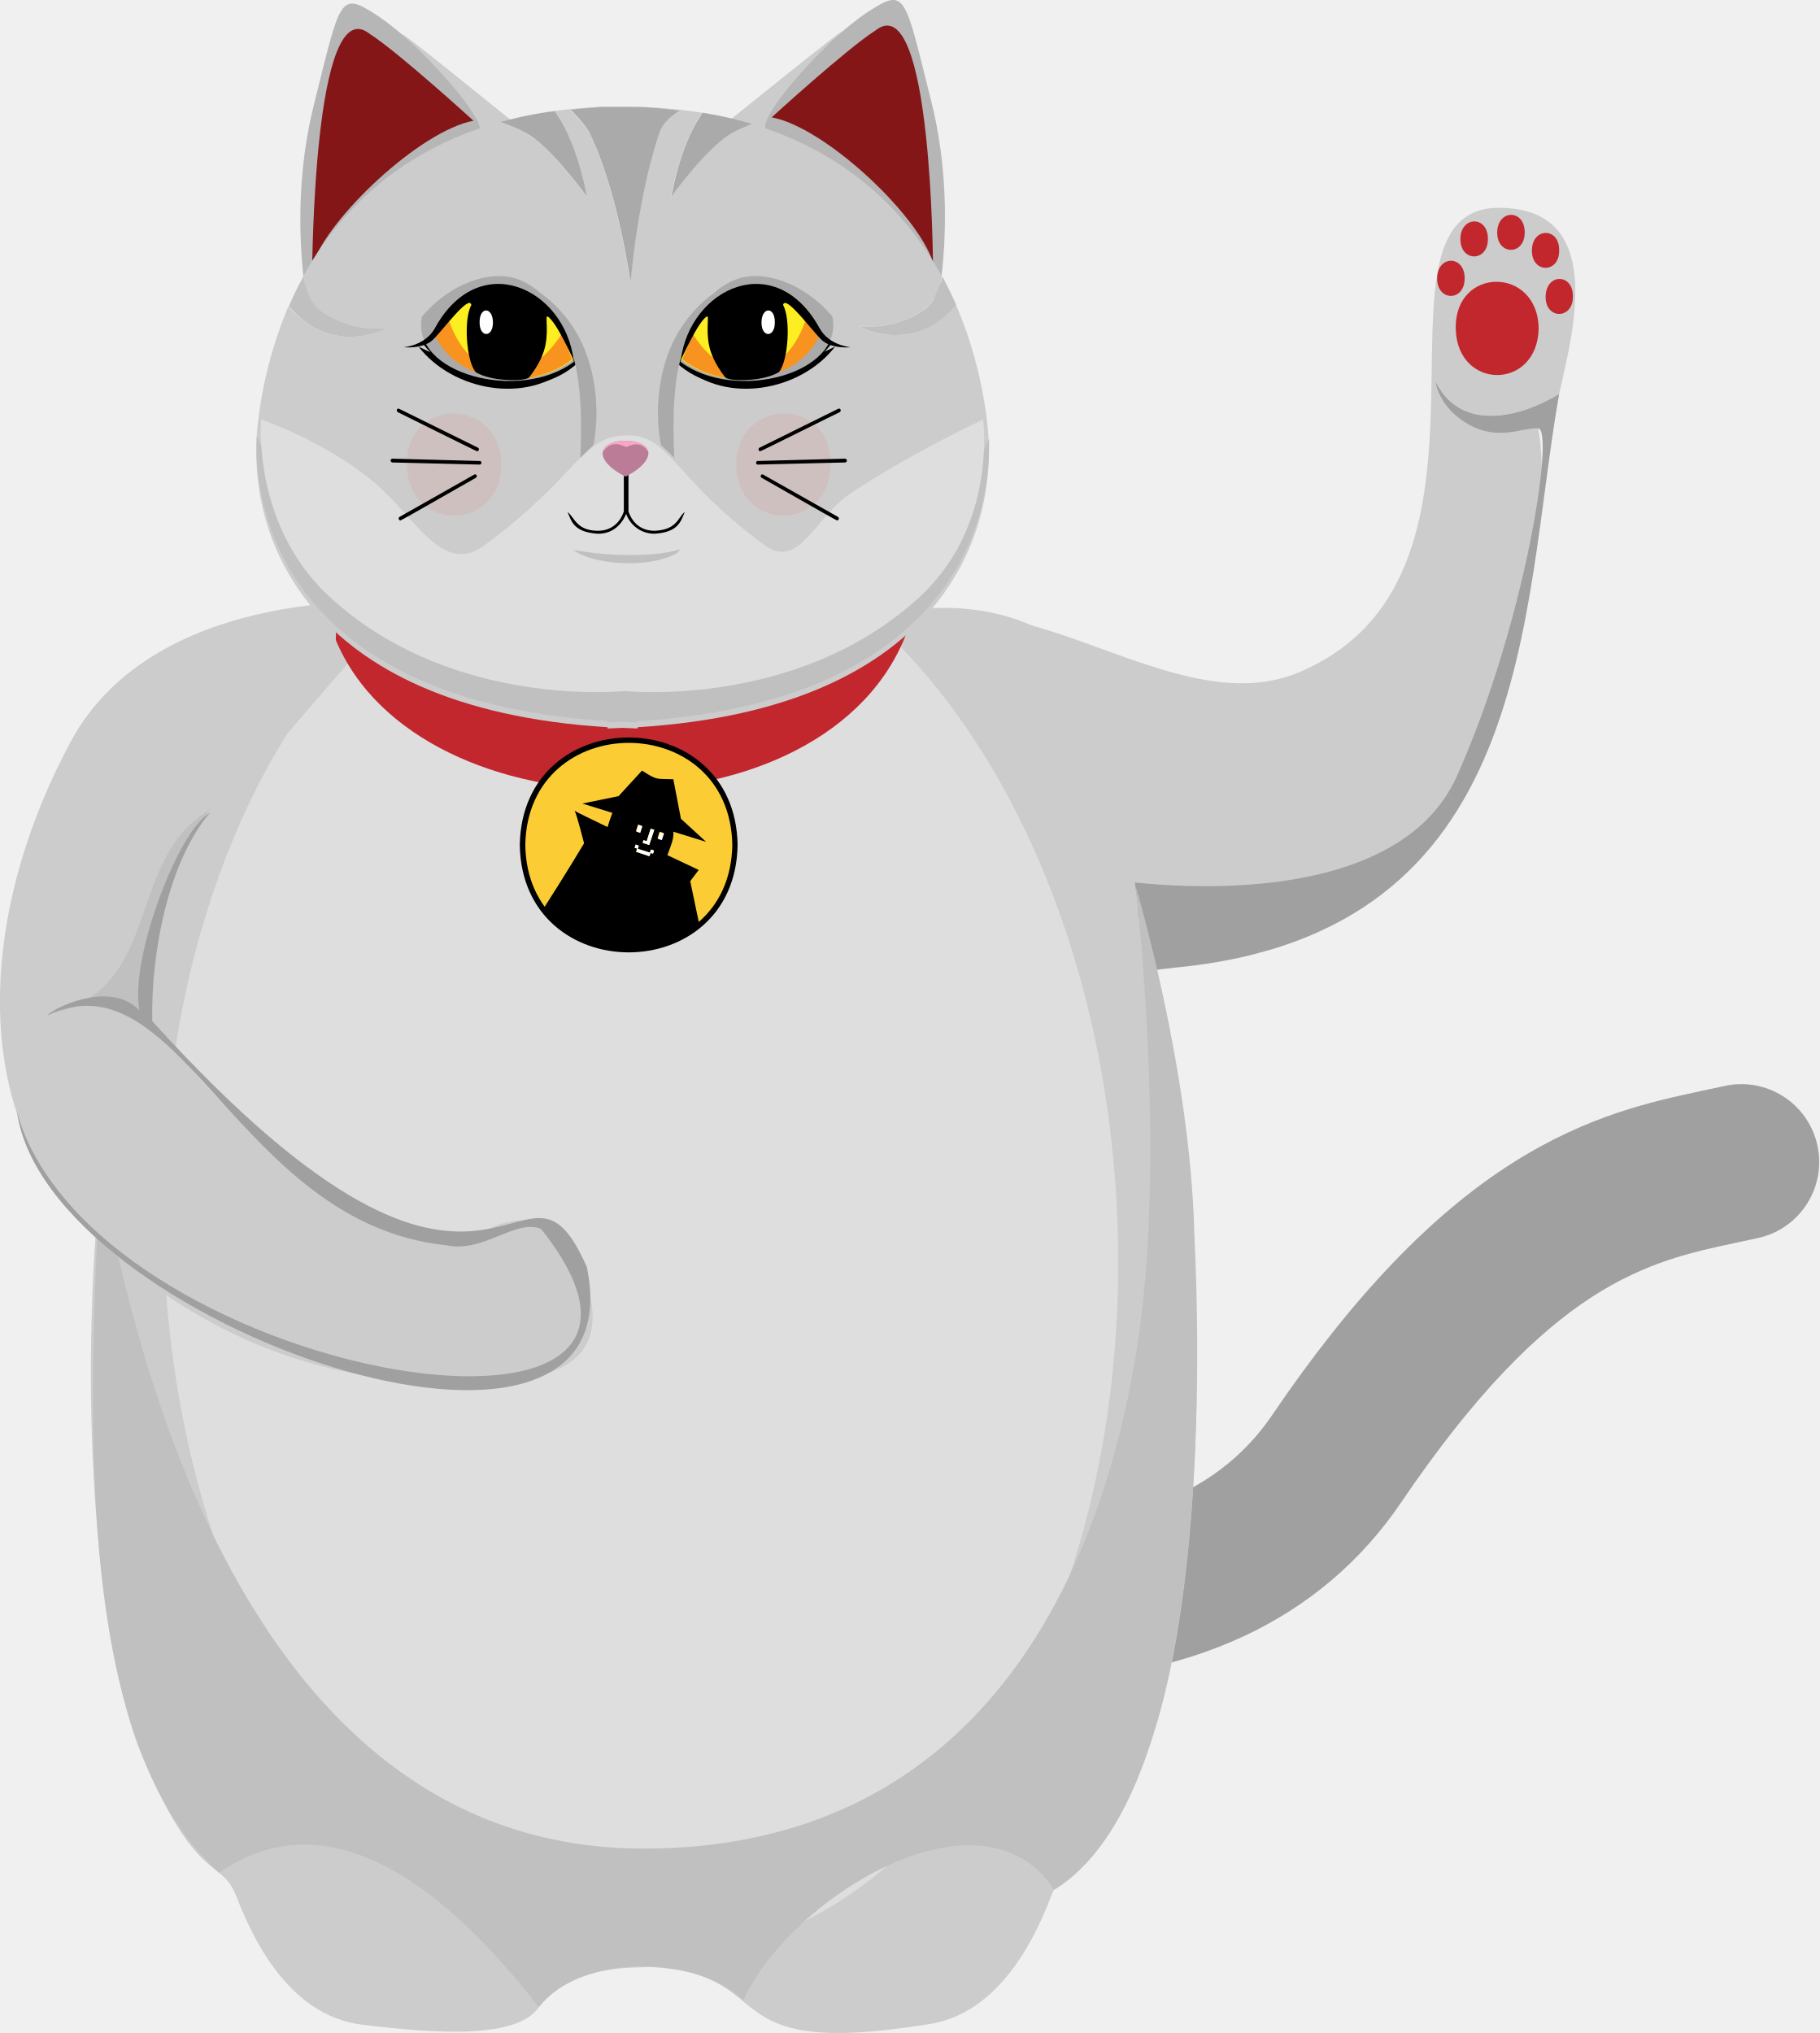
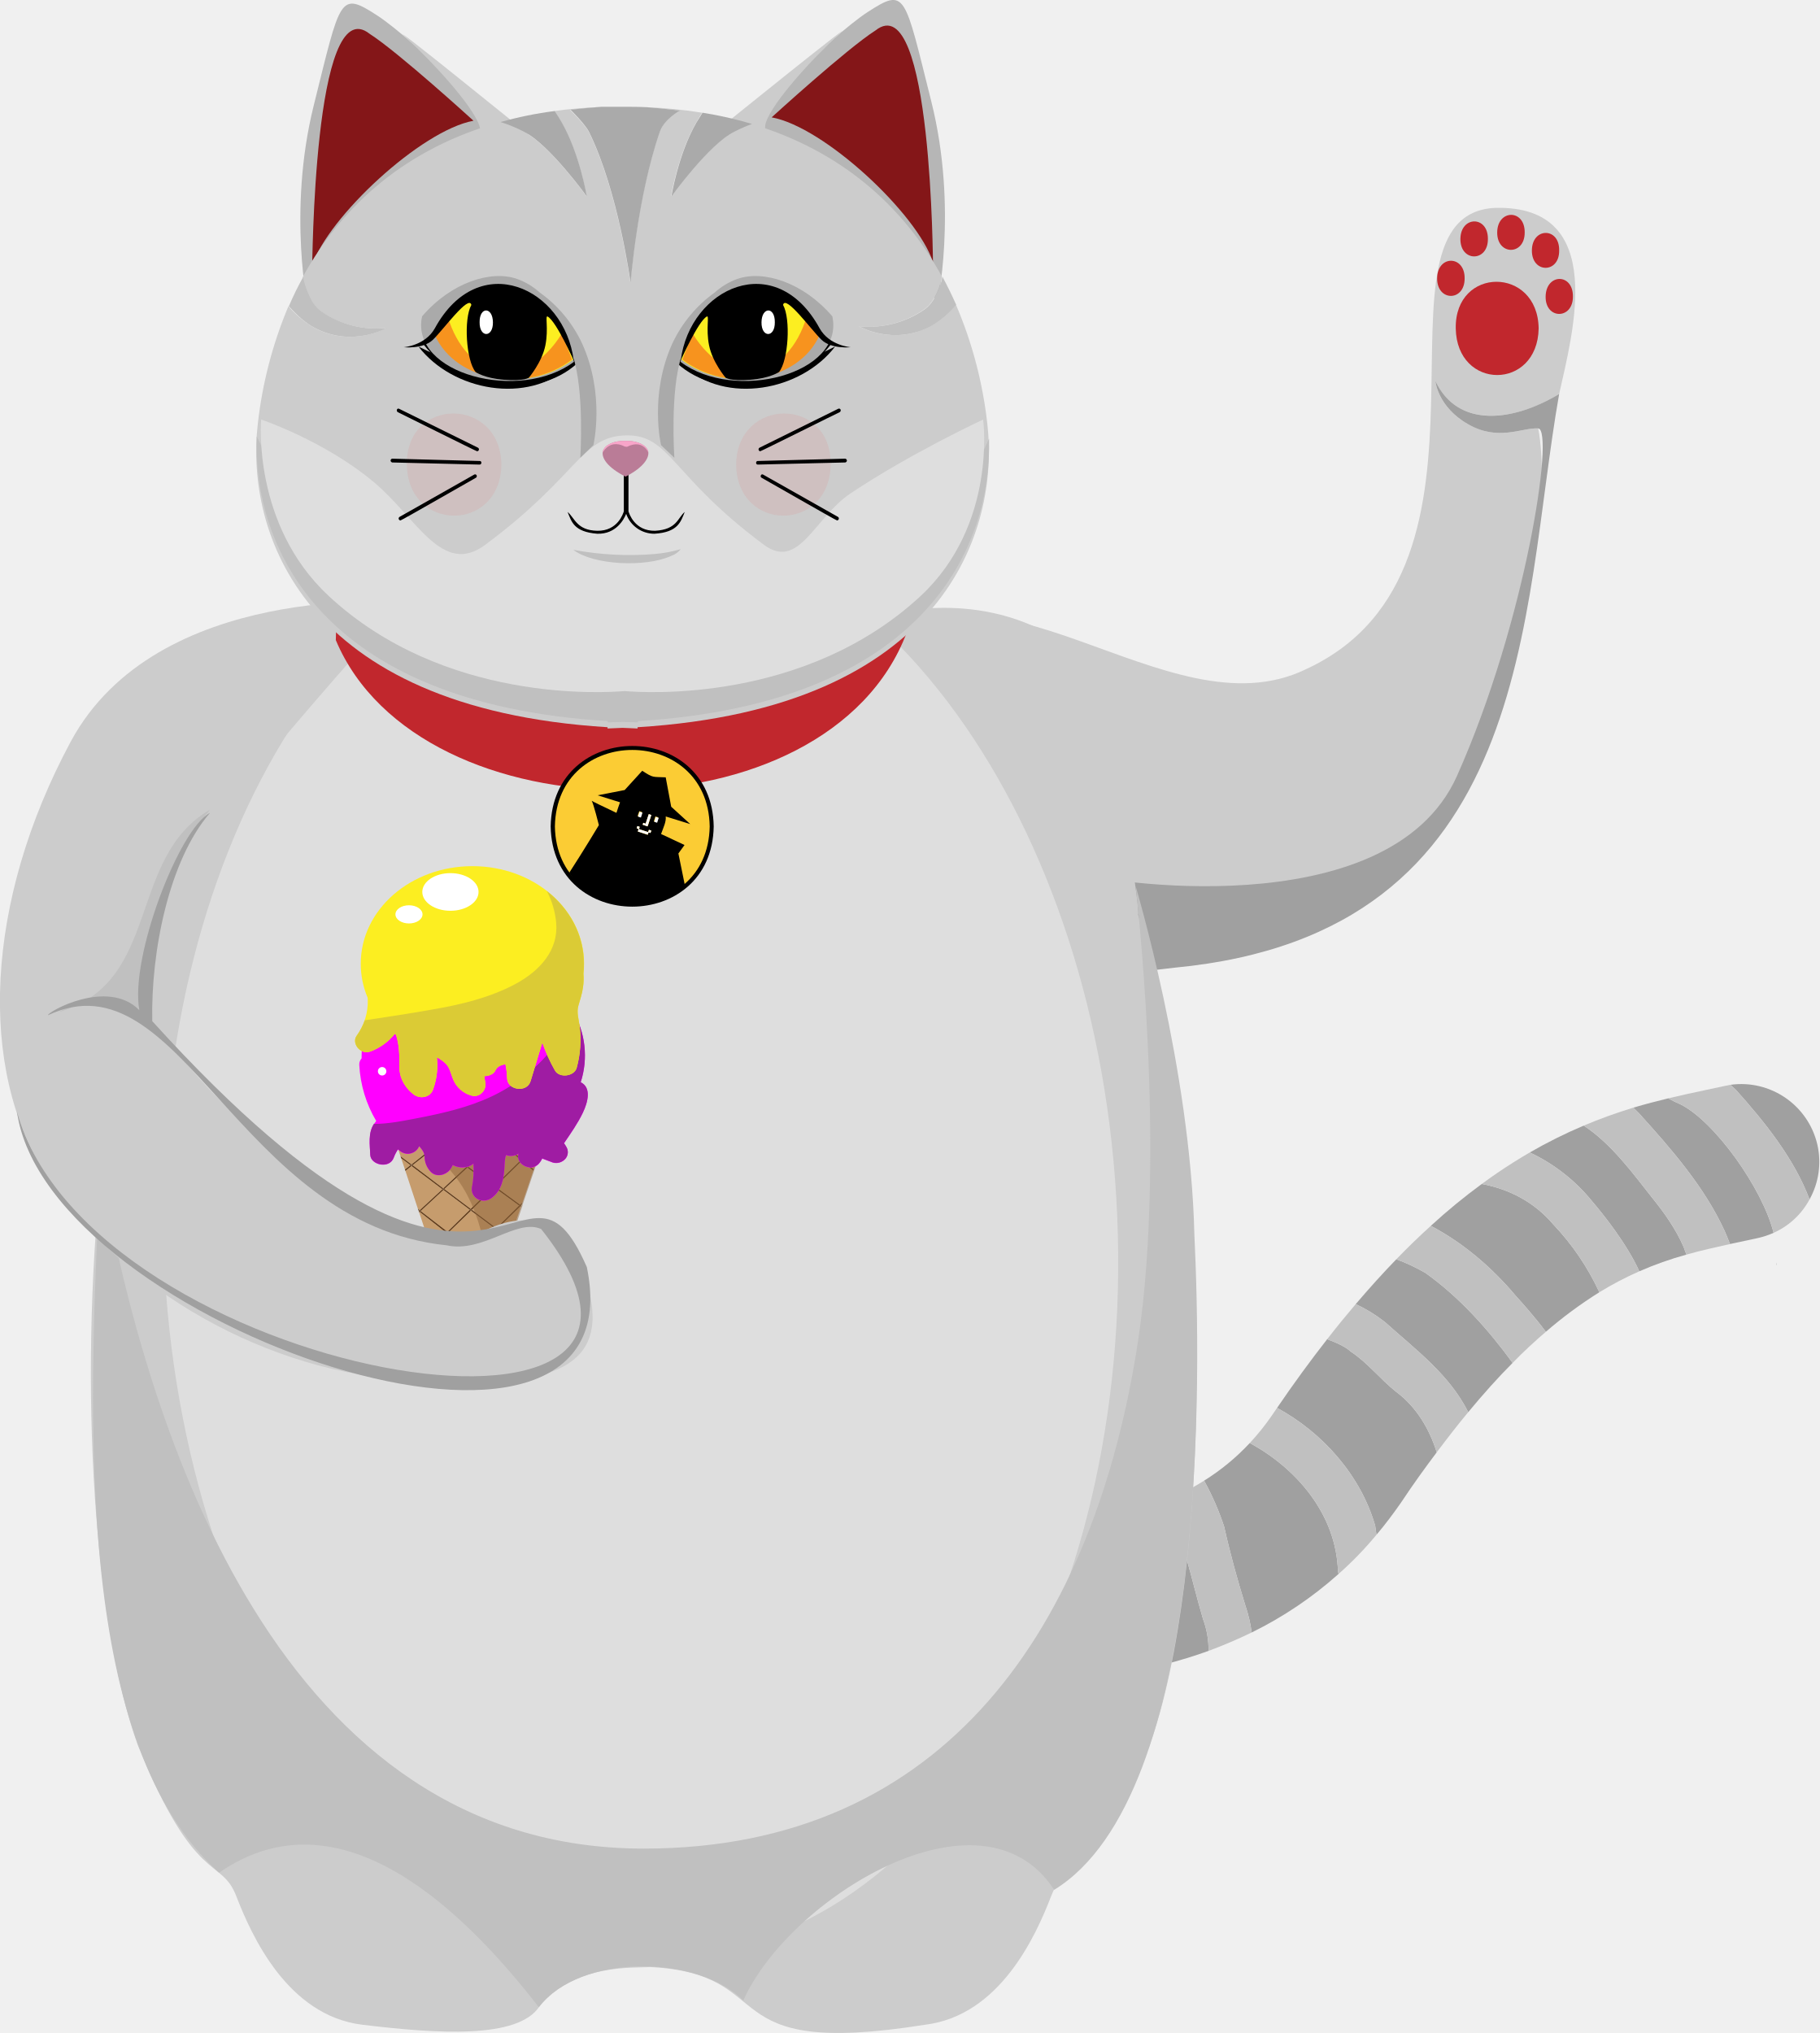
<svg xmlns="http://www.w3.org/2000/svg" viewBox="0 0 860.3 961.4">
-   <g id="tail">
-     <path d="M639.7,822.1c-10.6,0-21.5-.4-32.7-1.4-68.4-6-125.1-28.4-127.5-29.4a36.8,36.8,0,0,1,27.3-68.4c1.3.6,50.7,19.8,108.2,24.6,69.6,5.7,118.6-11.6,145.6-51.4,38-56,75.4-95.2,114.3-119.7,35.4-22.3,65.5-28.7,89.7-33.9l9.8-2.1a36.8,36.8,0,1,1,16.3,71.8L980,614.5c-41.2,8.8-87.8,18.7-158.4,122.9C783.7,793.2,721.3,822.1,639.7,822.1Z" transform="translate(-159.1 -26.8)" style="fill: #a0a0a0" />
-   </g>
-   <g id="wave_arm">
+   <g class="tail">
+     <g>
+       <path d="M944.1,542.8Z" transform="translate(-159.1 -26.8)" style="fill: none" />
+       <path d="M999.3,623.9c-.6,1.6.1,1.6,0,0Z" transform="translate(-159.1 -26.8)" style="fill: none" />
+       <path d="M841.5,726.2c.1.2.1.3,0,0Z" transform="translate(-159.1 -26.8)" style="fill: none" />
+       <path d="M750.1,709.2A106.2,106.2,0,0,1,728.5,727a127.4,127.4,0,0,1,9.5,21.8c2.8,12.6,6.2,24.9,10,37.2a65.9,65.9,0,0,1,3,12.8,181.9,181.9,0,0,0,41.1-27.7l-.3-1.2C791,742.9,772.2,721.2,750.1,709.2Z" transform="translate(-159.1 -26.8)" style="fill: #a0a0a0" />
+       <path d="M819.2,684.9c-7.4-5.9-13.4-13.7-21.3-18.9-2.6-2.4-6.7-4.2-11.2-5.9-7.9,10.1-15.8,20.9-23.7,32.5,21.5,11.6,39.6,32,46.4,55.7l.6,4.3c4.1-4.8,7.9-9.9,11.6-15.2,5.7-8.6,11.4-16.5,16.9-23.8C835,702.4,828.8,692,819.2,684.9Z" transform="translate(-159.1 -26.8)" style="fill: #a0a0a0" />
+       <path d="M709.9,736.5c-25.5,10.4-57.2,14.1-94.9,11-57.5-4.8-106.9-24-108.2-24.6a36.8,36.8,0,0,0-27.3,68.4c2.4,1,59.1,23.4,127.5,29.4,11.2,1,22.1,1.4,32.7,1.4,33.7,0,64.1-4.9,90.9-14.6a41.6,41.6,0,0,0-2.6-15C722.4,773.6,718.9,754.1,709.9,736.5Z" transform="translate(-159.1 -26.8)" style="fill: #a0a0a0" />
+       <path d="M833.2,628.8a86.9,86.9,0,0,0-13.8-6.5c-6.4,6.6-12.8,13.7-19.2,21.2a72,72,0,0,1,13.7,8.4c15.2,13.6,30.6,25,39.5,42.7,7.2-8.7,14.2-16.5,21-23.3C862.8,655.4,849.2,640.2,833.2,628.8Z" transform="translate(-159.1 -26.8)" style="fill: #a0a0a0" />
+       <path d="M1014.8,594a36.5,36.5,0,0,0,3.7-25.9,37,37,0,0,0-41.1-28.3l2.6,2.4C993.6,557.4,1007.5,574.6,1014.8,594Z" transform="translate(-159.1 -26.8)" style="fill: #a0a0a0" />
+       <path d="M859.8,586.7a283.3,283.3,0,0,0-24.1,19.8c15.4,8.1,28.8,19.6,40.1,33,3.4,3.8,9.1,10.1,14.3,17.1a204,204,0,0,1,25.3-18.7,119.1,119.1,0,0,0-21.8-32.1C884.8,595.4,872.9,589.1,859.8,586.7Z" transform="translate(-159.1 -26.8)" style="fill: #a0a0a0" />
+       <path d="M940.6,593.5c-9.6-12.2-19.8-26.1-32.6-34.4a232.1,232.1,0,0,0-25.5,12.7A83.8,83.8,0,0,1,912,594.9c4.9,5.7,16.4,20,22.3,33.1a161.9,161.9,0,0,1,22.3-7.9c-.5-1.2-.9-2.3-1.3-3.5C951.8,608.4,946.2,600.4,940.6,593.5Z" transform="translate(-159.1 -26.8)" style="fill: #a0a0a0" />
+       <path d="M953.7,549a50.5,50.5,0,0,1-5.7-2.8c-5.3,1.3-10.8,2.7-16.5,4.4l2.5,2.5c15.3,16.9,31,34.8,40.6,55.7.9,2.1,1.8,4.2,2.6,6.3l2.8-.6,10.7-2.3a39.5,39.5,0,0,0,7.1-2.4C992.6,588.9,970,557.1,953.7,549Z" transform="translate(-159.1 -26.8)" style="fill: #a0a0a0" />
+       <path d="M763,692.6l-2.4,3.5a111.6,111.6,0,0,1-10.5,13.1c22.1,12,40.9,33.7,41.7,60.7l.3,1.2A164.8,164.8,0,0,0,810,752.6l-.6-4.3C802.6,724.6,784.5,704.2,763,692.6Z" transform="translate(-159.1 -26.8)" style="fill: silver" />
+       <path d="M841.5,726.2c.1.3.1.2,0,0Z" transform="translate(-159.1 -26.8)" style="fill: silver" />
+       <path d="M813.9,651.9a72,72,0,0,0-13.7-8.4c-4.5,5.3-9,10.8-13.5,16.6,4.5,1.7,8.6,3.5,11.2,5.9,7.9,5.2,13.9,13,21.3,18.9,9.6,7.1,15.8,17.5,19.3,28.7,5.1-6.8,10-13.1,14.9-19C844.5,676.9,829.1,665.5,813.9,651.9Z" transform="translate(-159.1 -26.8)" style="fill: silver" />
+       <path d="M835.7,606.5c-5.4,4.9-10.9,10.2-16.3,15.8a86.9,86.9,0,0,1,13.8,6.5c16,11.4,29.6,26.6,41.2,42.5,5.3-5.5,10.6-10.3,15.7-14.7-5.2-7-10.9-13.3-14.3-17.1C864.5,626.1,851.1,614.6,835.7,606.5Z" transform="translate(-159.1 -26.8)" style="fill: silver" />
+       <path d="M882.5,571.8c-2.5,1.4-5,3-7.6,4.6-5.1,3.2-10.1,6.6-15.1,10.3,13.1,2.4,25,8.7,33.8,19.1a119.1,119.1,0,0,1,21.8,32.1,157.1,157.1,0,0,1,18.9-9.9c-5.9-13.1-17.4-27.4-22.3-33.1A83.8,83.8,0,0,0,882.5,571.8Z" transform="translate(-159.1 -26.8)" style="fill: silver" />
+       <path d="M934,553.1l-2.5-2.5a243,243,0,0,0-23.5,8.5c12.8,8.3,23,22.2,32.6,34.4,5.6,6.9,11.2,14.9,14.7,23.1.4,1.2.8,2.3,1.3,3.5,7-2,13.9-3.5,20.6-5-.8-2.1-1.7-4.2-2.6-6.3C965,587.9,949.3,570,934,553.1Z" transform="translate(-159.1 -26.8)" style="fill: silver" />
+       <path d="M944.1,542.8Zm1,.6h0Z" transform="translate(-159.1 -26.8)" style="fill: silver" />
+       <path d="M999.3,623.9c.1,1.6-.6,1.6,0,0Z" transform="translate(-159.1 -26.8)" style="fill: silver" />
+       <path d="M1014.8,594c-7.3-19.4-21.2-36.6-34.8-51.8l-2.6-2.4-3,.6-9.8,2.1c-5.2,1.1-10.8,2.3-16.6,3.7a50.5,50.5,0,0,0,5.7,2.8c16.3,8.1,38.9,39.9,44.1,60.8A35.8,35.8,0,0,0,1014.8,594Z" transform="translate(-159.1 -26.8)" style="fill: silver" />
+       <path d="M738,748.8a127.4,127.4,0,0,0-9.5-21.8,116.1,116.1,0,0,1-18.6,9.5c9,17.6,12.5,37.1,18.1,56a41.6,41.6,0,0,1,2.6,15q10.5-3.9,20.4-8.7a65.9,65.9,0,0,0-3-12.8C744.2,773.7,740.8,761.4,738,748.8Z" transform="translate(-159.1 -26.8)" style="fill: silver" />
+     </g>
+   </g>
+   <g class="wave_arm">
    <g>
      <g>
        <path d="M866.2,125.1c-65.4,3,14.3,170.4-89.6,218.2-66,32-149.4-65.6-208.8-6.2,0,0-14.3-9.1-4.6,41.3s11.4,112.7,11.4,112.7,155.2-12.2,167-14.4l-9.1-24c125.9,32.8,164.7-167.7,154-223.3-7.7-.5-18.6,6.3-33.2-2S837.9,207,837.9,207c10.2,22.3,37.1,19.3,58.5,6.1C902.5,185.3,920,123.8,866.2,125.1Z" transform="translate(-159.1 -26.8)" style="fill: #ccc" />
        <path d="M837.9,207s.9,12.1,15.4,20.4,25.5,1.5,33.2,2-5.7,91-38.4,164.3-174,48.4-173.1,47l-66.4-3.9,3.4,59.4,102.7-11.8c170.8-16.3,163.4-167.9,181.7-271.3C874.6,226.3,848.4,229.4,837.9,207Z" transform="translate(-159.1 -26.8)" style="fill: #a0a0a0" />
      </g>
      <path d="M886.7,182.1c-.5,29.4-38.7,29.4-39.2,0S886.3,152.7,886.7,182.1Z" transform="translate(-159.1 -26.8)" style="fill: #c1272d" />
      <path d="M851.7,158.4c.1,11.1-13.1,11.1-13,0S851.8,147.4,851.7,158.4Z" transform="translate(-159.1 -26.8)" style="fill: #c1272d" />
      <path d="M862.7,139.8c.1,11-13.1,11-13,0S862.8,128.7,862.7,139.8Z" transform="translate(-159.1 -26.8)" style="fill: #c1272d" />
      <path d="M880.1,136.7c.1,11-13.1,11-13,0S880.2,125.6,880.1,136.7Z" transform="translate(-159.1 -26.8)" style="fill: #c1272d" />
      <path d="M896.4,145.2c.2,11-13,11-12.9,0S896.6,134.2,896.4,145.2Z" transform="translate(-159.1 -26.8)" style="fill: #c1272d" />
      <path d="M902.9,167c.1,11-13.1,11-12.9,0S903,155.9,902.9,167Z" transform="translate(-159.1 -26.8)" style="fill: #c1272d" />
    </g>
  </g>
-   <g id="body">
+   <g class="body">
    <path d="M687.8,398.3c-4.2-15.5-6-52.6-22.7-65.2C626.8,304.4,581,317,581,317l7,7.8c-49.4-7.6-124.5,4.3-130,2.4,0,0-124.7-15.6-152.3,9.3C191.6,407.1,184,740.3,224.2,851.9c27.2,67.2,39.4,52.9,46.6,71.5S295,980,330.5,984.3s73.7,6.8,83.7-8.7c16.2-20.5,46.1-18,52.1-18.6,63.2,3.1,27.4,43.7,130.2,27.3,35.5-4.3,52.5-42.2,59.7-60.9s19.4-4.3,46.6-71.5c28-77.7,32.9-263.4-5.5-392.6C698.3,457.9,690.7,409.1,687.8,398.3Z" transform="translate(-159.1 -26.8)" style="fill: #ccc" />
    <ellipse cx="461.6" cy="611.9" rx="225.6" ry="340.6" transform="translate(-183.9 -7.3) rotate(-2.4)" style="fill: #dedede" />
    <path d="M723.9,610.7c-1.8-78.3-27.8-164.9-27.8-164.9s14.8,124.7,1.2,214.9C676.9,795.1,606.7,901,463.5,901c-171.4,0-234.1-193.9-256.9-321.5-6.6,126.9-10.9,272.7,56.1,332.9,57.6-39.9,116.2,18.5,151.2,63.6,19.7-25.5,74.7-24.9,96.7-3.2,21.6-48.3,112.8-104.9,147-52.3C730.6,875.7,727.1,676.9,723.9,610.7Z" transform="translate(-159.1 -26.8)" style="fill: silver" />
+   </g>
+   <g class="cone">
+     <g>
+       <g>
+         <g>
+           <polygon points="259 536.1 258.3 535.6 257.7 537.4 259 536.1" style="fill: none" />
+           <polygon points="235.3 602.9 235.9 602.4 235.6 602.2 235.3 602.9" style="fill: none" />
+           <polygon points="223.5 592.6 214.5 601.5 227 611.6 235.3 602.9 235.6 602.2 223.5 592.6" style="fill: #c69c6d" />
+           <polygon points="221.5 643.6 223.7 637 218.2 633.9 221.5 643.6" style="fill: #c69c6d" />
+           <polygon points="235.2 581.1 241.2 585.7 246.3 570.7 246 570.5 235.2 581.1" style="fill: #c69c6d" />
+           <polygon points="252.4 553 257.3 538.6 247.1 548.5 252.4 553" style="fill: #c69c6d" />
+           <polygon points="223.9 592.2 235.8 601.6 241 586.3 234.7 581.5 223.9 592.2" style="fill: #c69c6d" />
+           <polygon points="223 529 207.3 541.4 221 551.4 234.7 538.8 223 529" style="fill: #c69c6d" />
+           <polygon points="211.6 583.3 204 590.8 204.9 593.8 214 601.1 223 592.3 211.6 583.3" style="fill: #c69c6d" />
+           <polygon points="188.2 528.2 183.2 528.2 186.3 537.5 193.3 532 188.2 528.2" style="fill: #c69c6d" />
+           <polygon points="198.1 528.2 189.2 528.2 193.8 531.6 198.1 528.2" style="fill: #c69c6d" />
+           <polygon points="206.8 541.8 195.1 551 209.6 562 220.5 551.8 206.8 541.8" style="fill: #c69c6d" />
+           <polygon points="209.7 562.7 198.9 572.7 211.6 582.5 222.2 572.1 209.7 562.7" style="fill: #c69c6d" />
+           <polygon points="260.8 528.2 249.8 528.2 258.5 535 260.8 528.2" style="fill: #c69c6d" />
+           <polygon points="214.1 601.9 209.2 606.7 212.1 615.4 218.8 620.3 226.6 612.1 214.1 601.9" style="fill: #c69c6d" />
+           <polygon points="222.7 572.5 212 582.9 223.4 591.9 234.3 581.2 222.7 572.5" style="fill: #c69c6d" />
+           <polygon points="246.7 549 234.3 561.2 245.9 569.7 247.1 568.6 252.2 553.6 246.7 549" style="fill: #c69c6d" />
+           <polygon points="221 552.2 210.1 562.3 222.6 571.7 233.3 561.2 221 552.2" style="fill: #c69c6d" />
+           <polygon points="233.8 560.8 246.3 548.6 235.1 539.2 221.5 551.8 233.8 560.8" style="fill: #c69c6d" />
+           <polygon points="235.5 538.8 246.7 548.2 257.7 537.4 258.3 535.6 248.8 528.2 246.9 528.2 235.5 538.8" style="fill: #c69c6d" />
+           <polygon points="189.7 547.7 191.5 553.1 194.1 551 189.7 547.7" style="fill: #c69c6d" />
+           <polygon points="235.1 538.4 246.1 528.2 224 528.2 223.5 528.6 235.1 538.4" style="fill: #c69c6d" />
+           <polygon points="234.7 580.8 245.5 570.1 233.8 561.6 223.1 572.1 234.7 580.8" style="fill: #c69c6d" />
+           <polygon points="211.1 583 198.5 573.1 198.2 573.3 203.8 590.2 211.1 583" style="fill: #c69c6d" />
+           <polygon points="193.8 532.3 186.5 538 189.4 546.8 194.6 550.7 206.3 541.4 193.8 532.3" style="fill: #c69c6d" />
+           <polygon points="222.6 528.6 222.1 528.2 199 528.2 194.3 531.9 206.8 541.1 222.6 528.6" style="fill: #c69c6d" />
+           <polygon points="194.6 551.4 191.7 553.7 197.6 571.6 198.5 572.3 209.2 562.4 194.6 551.4" style="fill: #c69c6d" />
+           <polygon points="246.5 570.1 246.6 569.8 246.4 570 246.5 570.1" style="fill: #c69c6d" />
+           <polygon points="231.2 615 234.9 604.3 227.5 612 231.2 615" style="fill: #c69c6d" />
+           <polygon points="198 572.6 198 572.7 198 572.7 198 572.6" style="fill: #c69c6d" />
+           <polygon points="205.3 594.8 209 606 213.6 601.5 205.3 594.8" style="fill: #c69c6d" />
+           <polygon points="215.3 624.9 218 633.1 223.9 636.4 227.1 627.1 218.9 621.1 215.3 624.9" style="fill: #c69c6d" />
+           <polygon points="219.3 620.6 227.3 626.5 231 615.6 227.1 612.4 219.3 620.6" style="fill: #c69c6d" />
+           <polygon points="212.4 616.3 215 624.2 218.4 620.7 212.4 616.3" style="fill: #c69c6d" />
+           <polygon points="218.2 633.9 223.7 637 223.9 636.4 218 633.1 218.2 633.9" style="fill: #603813" />
+           <polygon points="218.9 621.1 227.1 627.1 227.3 626.5 219.3 620.6 218.9 621.1" style="fill: #603813" />
+           <polygon points="218.8 620.3 212.1 615.4 212.4 616.3 218.4 620.7 218.8 620.3" style="fill: #603813" />
+           <polygon points="214 601.1 204.9 593.8 205.3 594.8 213.6 601.5 214 601.1" style="fill: #603813" />
+           <polygon points="227.1 612.4 231 615.6 231.2 615 227.5 612 227.1 612.4" style="fill: #603813" />
+           <polygon points="214.1 601.9 226.6 612.1 227 611.6 214.5 601.5 214.1 601.9" style="fill: #603813" />
+           <polygon points="212 582.9 211.6 583.3 223 592.3 223.4 591.9 212 582.9" style="fill: #603813" />
+           <polygon points="223.5 592.6 235.6 602.2 235.8 601.6 223.9 592.2 223.5 592.6" style="fill: #603813" />
+           <polygon points="198.5 572.3 197.6 571.6 198 572.6 198 572.7 198.5 572.3" style="fill: #603813" />
+           <polygon points="211.6 582.5 198.9 572.7 198.5 573.1 211.1 583 211.6 582.5" style="fill: #603813" />
+           <polygon points="209.6 562 195.1 551 194.6 551.4 209.2 562.4 209.6 562" style="fill: #603813" />
+           <polygon points="194.6 550.7 189.4 546.8 189.7 547.7 194.1 551 194.6 550.7" style="fill: #603813" />
+           <polygon points="234.7 581.5 241 586.3 241.2 585.7 235.2 581.1 234.7 581.5" style="fill: #603813" />
+           <polygon points="234.7 580.8 223.1 572.1 222.7 572.5 234.3 581.2 234.7 580.8" style="fill: #603813" />
+           <polygon points="222.6 571.7 210.1 562.3 209.7 562.7 222.2 572.1 222.6 571.7" style="fill: #603813" />
+           <polygon points="233.8 560.8 221.5 551.8 221 552.2 233.3 561.2 233.8 560.8" style="fill: #603813" />
+           <polygon points="206.8 541.1 194.3 531.9 193.8 532.3 206.3 541.4 206.8 541.1" style="fill: #603813" />
+           <polygon points="193.8 531.6 189.2 528.2 188.2 528.2 193.3 532 193.8 531.6" style="fill: #603813" />
+           <polygon points="233.8 561.6 245.5 570.1 245.9 569.7 234.3 561.2 233.8 561.6" style="fill: #603813" />
+           <polygon points="246 570.5 246.3 570.7 246.5 570.1 246.4 570 246 570.5" style="fill: #603813" />
+           <polygon points="221 551.4 207.3 541.4 206.8 541.8 220.5 551.8 221 551.4" style="fill: #603813" />
+           <polygon points="246.3 548.6 246.7 548.2 235.5 538.8 235.1 539.2 246.3 548.6" style="fill: #603813" />
+           <polygon points="246.7 549 252.2 553.6 252.4 553 247.1 548.5 246.7 549" style="fill: #603813" />
+           <polygon points="235.1 538.4 223.5 528.6 223 529 234.7 538.8 235.1 538.4" style="fill: #603813" />
+           <polygon points="222.1 528.2 222.6 528.6 223 528.2 222.1 528.2" style="fill: #603813" />
+           <polygon points="258.3 535.6 258.5 535 249.8 528.2 248.8 528.2 258.3 535.6" style="fill: #603813" />
+           <polygon points="194.3 531.9 199 528.2 198.1 528.2 193.8 531.6 194.3 531.9" style="fill: #603813" />
+           <polygon points="193.8 532.3 193.3 532 186.3 537.5 186.5 538 193.8 532.3" style="fill: #603813" />
+           <polygon points="193.8 531.6 193.3 532 193.8 532.3 194.3 531.9 193.8 531.6" style="fill: #603813" />
+           <polygon points="224 528.2 223.1 528.2 223.5 528.6 224 528.2" style="fill: #603813" />
+           <polygon points="223 529 222.6 528.6 206.8 541.1 207.3 541.4 223 529" style="fill: #603813" />
+           <polygon points="194.6 551.4 194.1 551 191.5 553.1 191.7 553.7 194.6 551.4" style="fill: #603813" />
+           <polygon points="206.8 541.8 206.3 541.4 194.6 550.7 195.1 551 206.8 541.8" style="fill: #603813" />
+           <polygon points="194.6 550.7 194.1 551 194.6 551.4 195.1 551 194.6 550.7" style="fill: #603813" />
+           <polygon points="206.8 541.1 206.3 541.4 206.8 541.8 207.3 541.4 206.8 541.1" style="fill: #603813" />
+           <polygon points="223 528.2 223 528.2 223.1 528.2 223 528.2" style="fill: #603813" />
+           <polygon points="223.5 528.6 223.1 528.2 223 528.2 222.6 528.6 223 529 223.5 528.6" style="fill: #603813" />
+           <polygon points="198.5 573.1 198 572.7 198 572.7 198.2 573.3 198.5 573.1" style="fill: #603813" />
+           <polygon points="235.1 539.2 234.7 538.8 221 551.4 221.5 551.8 235.1 539.2" style="fill: #603813" />
+           <polygon points="221 552.2 220.5 551.8 209.6 562 210.1 562.3 221 552.2" style="fill: #603813" />
+           <polygon points="209.7 562.7 209.2 562.4 198.5 572.3 198.9 572.7 209.7 562.7" style="fill: #603813" />
+           <polygon points="235.5 538.8 246.9 528.2 246.1 528.2 235.1 538.4 235.5 538.8" style="fill: #603813" />
+           <polygon points="198.5 572.3 198 572.7 198.5 573.1 198.9 572.7 198.5 572.3" style="fill: #603813" />
+           <polygon points="209.6 562 209.2 562.4 209.7 562.7 210.1 562.3 209.6 562" style="fill: #603813" />
+           <polygon points="221 551.4 220.5 551.8 221 552.2 221.5 551.8 221 551.4" style="fill: #603813" />
+           <polygon points="234.7 538.8 235.1 539.2 235.5 538.8 235.1 538.4 234.7 538.8" style="fill: #603813" />
+           <polygon points="203.8 590.2 204 590.8 211.6 583.3 211.1 583 203.8 590.2" style="fill: #603813" />
+           <polygon points="234.3 561.2 246.7 549 246.3 548.6 233.8 560.8 234.3 561.2" style="fill: #603813" />
+           <polygon points="233.8 561.6 233.3 561.2 222.6 571.7 223.1 572.1 233.8 561.6" style="fill: #603813" />
+           <polygon points="257.3 538.6 257.7 537.4 246.7 548.2 247.1 548.5 257.3 538.6" style="fill: #603813" />
+           <polygon points="222.7 572.5 222.2 572.1 211.6 582.5 212 582.9 222.7 572.5" style="fill: #603813" />
+           <polygon points="211.6 582.5 211.1 583 211.6 583.3 212 582.9 211.6 582.5" style="fill: #603813" />
+           <polygon points="222.6 571.7 222.2 572.1 222.7 572.5 223.1 572.1 222.6 571.7" style="fill: #603813" />
+           <polygon points="233.3 561.2 233.8 561.6 234.3 561.2 233.8 560.8 233.3 561.2" style="fill: #603813" />
+           <polygon points="246.7 549 247.1 548.5 246.7 548.2 246.3 548.6 246.7 549" style="fill: #603813" />
+           <polygon points="245.9 569.7 246.4 570 246.6 569.8 247.1 568.6 245.9 569.7" style="fill: #603813" />
+           <polygon points="214.1 601.9 213.6 601.5 209 606 209.2 606.7 214.1 601.9" style="fill: #603813" />
+           <polygon points="223.4 591.9 223.9 592.2 234.7 581.5 234.3 581.2 223.4 591.9" style="fill: #603813" />
+           <polygon points="223.5 592.6 223 592.3 214 601.1 214.5 601.5 223.5 592.6" style="fill: #603813" />
+           <polygon points="234.7 580.8 235.2 581.1 246 570.5 245.5 570.1 234.7 580.8" style="fill: #603813" />
+           <polygon points="214 601.1 213.6 601.5 214.1 601.9 214.5 601.5 214 601.1" style="fill: #603813" />
+           <polygon points="223.4 591.9 223 592.3 223.5 592.6 223.9 592.2 223.4 591.9" style="fill: #603813" />
+           <polygon points="234.3 581.2 234.7 581.5 235.2 581.1 234.7 580.8 234.3 581.2" style="fill: #603813" />
+           <polygon points="246 570.5 246.4 570 245.9 569.7 245.5 570.1 246 570.5" style="fill: #603813" />
+           <polygon points="218.8 620.3 219.3 620.6 227.1 612.4 226.6 612.1 218.8 620.3" style="fill: #603813" />
+           <polygon points="227 611.6 227.5 612 234.9 604.3 235.3 602.9 227 611.6" style="fill: #603813" />
+           <polygon points="218.9 621.1 218.4 620.7 215 624.2 215.3 624.9 218.9 621.1" style="fill: #603813" />
+           <polygon points="218.4 620.7 218.9 621.1 219.3 620.6 218.8 620.3 218.4 620.7" style="fill: #603813" />
+           <polygon points="227.1 612.4 227.5 612 227 611.6 226.6 612.1 227.1 612.4" style="fill: #603813" />
+         </g>
+         <g style="opacity: 0.48">
+           <path d="M418.1,561.8l2.3-6.8H342.9l3,9.1a97.2,97.2,0,0,1,12.8,5.6c22.5,12.4,29,37.6,31.6,59.6.4,3.8.7,7.7.9,11.6l3.3-9.8.5-1.4.5-.5-.3-.2.2-.6,5.3-15.3.2-.6,5.1-15,.2-.6v-.3l.4-1.2,5.1-15,.2-.6,4.9-14.3.4-1.3,1.3-1.2-.7-.6Z" transform="translate(-159.1 -26.8)" style="fill: #8c6239" />
+         </g>
+       </g>
+       <g>
+         <path d="M433.7,538.6a41.2,41.2,0,0,0,2-12.7c0-25.5-23.6-46.1-52.8-46.1s-52.8,20.6-52.8,46.1v1.4a4.2,4.2,0,0,0-1.1,3.2,57.7,57.7,0,0,0,8,26.4l-1.1,1.5c-2.8,4.3-1.9,9.8-1.7,14.6s9.1,6.8,11.1,1.3a17.9,17.9,0,0,1,2-3.9l.8.6a5.8,5.8,0,0,0,9.2-2.1c.1.1.3.2.4.4s2.1,2.2,2.2,4.3a10.3,10.3,0,0,0,3,7.5c2.6,2.6,6.9,1.5,8.9-1a10.9,10.9,0,0,0,1.4-2.3,9.6,9.6,0,0,0,7.8.5,5.6,5.6,0,0,0,2-1.2,42.2,42.2,0,0,1-.7,11.2c-.9,4.9,5,8.4,9.5,4.9s5.4-8.6,5.8-13.5c.1-1.3,0-4.5.8-6.6a6.8,6.8,0,0,0,5.9-.7c-1.6,5.3,6.7,9.3,10.2,4a9.5,9.5,0,0,0,1-1.7l5,1.9a5.8,5.8,0,0,0,6-1.8,4.8,4.8,0,0,0,.4-5.6,16.3,16.3,0,0,0-1.1-1.7c3.2-4.7,6.5-9.4,8.9-14.4S438.9,541.1,433.7,538.6Z" transform="translate(-159.1 -26.8)" style="fill: #f0f" />
+         <path d="M433.7,538.6a41.3,41.3,0,0,0-3.8-33.8c-5.2,17.1-21,32.3-38.1,40.4-11.4,5.4-23.9,8.2-36.5,10.6-6.3,1.2-12.9,2.5-19.4,2.5h0c-2.8,4.3-1.9,9.8-1.7,14.6s9.1,6.8,11.1,1.3a17.9,17.9,0,0,1,2-3.9l.8.6a5.8,5.8,0,0,0,9.2-2.1c.1.1.3.2.4.4s2.1,2.2,2.2,4.3a10.3,10.3,0,0,0,3,7.5c2.6,2.6,6.9,1.5,8.9-1a10.9,10.9,0,0,0,1.4-2.3,9.6,9.6,0,0,0,7.8.5,5.6,5.6,0,0,0,2-1.2,42.2,42.2,0,0,1-.7,11.2c-.9,4.9,5,8.4,9.5,4.9s5.4-8.6,5.8-13.5c.1-1.3,0-4.5.8-6.6a6.8,6.8,0,0,0,5.9-.7c-1.6,5.3,6.7,9.3,10.2,4a9.5,9.5,0,0,0,1-1.7l5,1.9a5.8,5.8,0,0,0,6-1.8,4.8,4.8,0,0,0,.4-5.6,16.3,16.3,0,0,0-1.1-1.7c3.2-4.7,6.5-9.4,8.9-14.4S438.9,541.1,433.7,538.6Z" transform="translate(-159.1 -26.8)" style="fill: #9f1ca3" />
+       </g>
+       <g>
+         <path d="M435.3,482.5c0-25.5-23.6-46.1-52.8-46.1s-52.8,20.6-52.8,46.1a40.8,40.8,0,0,0,3.2,16,2.8,2.8,0,0,1,.1.9,27.5,27.5,0,0,1-5.3,17.3c-2.4,3.4,1.7,9,6.4,7.4a26.8,26.8,0,0,0,11.7-8.4l.6.5a36.2,36.2,0,0,1,1.5,9.3c.1,3.4-.3,6.9.7,10.3a17.5,17.5,0,0,0,5.9,8.4c3.2,2.6,8.1,1.6,9.4-2.2a33.5,33.5,0,0,0,1.9-14c0-.4-.1-.8-.1-1.2a17.8,17.8,0,0,1,4.4,3.2c1.8,2,2.3,4.9,3.3,7.3a13.2,13.2,0,0,0,8.3,7.5c4.3,1.5,7.7-2.8,6.9-6.2a29.3,29.3,0,0,1-.5-2.9c1.9,0,4.3-.8,5.1-2.4s1.8-2.5,3.9-3l1-.3a38.3,38.3,0,0,1,.8,6.8c.2,5.6,9.4,6.9,11.1,1.3l5.5-18.1v-.3a78.8,78.8,0,0,0,6,13.3c2.1,3.8,9.2,2.8,10.3-1.2a50.5,50.5,0,0,0,1.4-19.7c-.4-3.2-1.5-6.5-.6-9.7s1.8-5.7,2.2-8.8a27.4,27.4,0,0,0,.2-6.4A37,37,0,0,0,435.3,482.5Z" transform="translate(-159.1 -26.8)" style="fill: #fcee21" />
+         <path d="M402.7,492.2c-12,6.4-25.7,9.7-39.2,12-10.6,1.9-21.3,3.5-31.9,5.1a31,31,0,0,1-3.9,7.4c-2.4,3.4,1.7,9,6.4,7.4a26.8,26.8,0,0,0,11.7-8.4l.6.5a36.2,36.2,0,0,1,1.5,9.3c.1,3.4-.3,6.9.7,10.3a17.5,17.5,0,0,0,5.9,8.4c3.2,2.6,8.1,1.6,9.4-2.2a33.5,33.5,0,0,0,1.9-14c0-.4-.1-.8-.1-1.2a17.8,17.8,0,0,1,4.4,3.2c1.8,2,2.3,4.9,3.3,7.3a13.2,13.2,0,0,0,8.3,7.5c4.3,1.5,7.7-2.8,6.9-6.2a29.3,29.3,0,0,1-.5-2.9c1.9,0,4.3-.8,5.1-2.4s1.8-2.5,3.9-3l1-.3a38.3,38.3,0,0,1,.8,6.8c.2,5.6,9.4,6.9,11.1,1.3l5.5-18.1v-.3a78.8,78.8,0,0,0,6,13.3c2.1,3.8,9.2,2.8,10.3-1.2a50.5,50.5,0,0,0,1.4-19.7c-.4-3.2-1.5-6.5-.6-9.7s1.8-5.7,2.2-8.8a27.4,27.4,0,0,0,.2-6.4,37,37,0,0,0,.2-4.7c0-13.6-6.7-25.9-17.5-34.3a40,40,0,0,1,4.4,14.9C423.3,476,414.5,485.9,402.7,492.2Z" transform="translate(-159.1 -26.8)" style="fill: #dbcb35" />
+       </g>
+       <ellipse cx="213" cy="421.8" rx="13.3" ry="8.9" style="fill: #fff" />
+       <ellipse cx="193.4" cy="432.4" rx="6.4" ry="4.3" style="fill: #fff" />
+       <ellipse cx="180.7" cy="506.6" rx="2" ry="2" style="fill: #fff" />
+     </g>
+   </g>
+   <g class="rest_arm">
    <g>
      <g>
        <path d="M349.3,311.6s-116.1-9.8-156.8,66-43.8,154.8-11.7,204.6,97.5,91.4,167.2,97,99.3-4,89.5-42.8-34-36.2-51.9-26.2-72.8-17.5-109.8-51-45.6-55.4-45.6-55.4-2.5-29.8,8.6-55.9S349.3,311.6,349.3,311.6Z" transform="translate(-159.1 -26.8)" style="fill: #ccc" />
        <path d="M186.8,505.4c48.9-13.9,32.1-72.8,71.6-95.7-25,29.8-29.9,62.3-30.1,99.2C219.5,493.1,196.7,499.8,186.8,505.4Z" transform="translate(-159.1 -26.8)" style="fill: silver" />
        <path d="M436.6,626c-31.7-72.4-40.8,65.4-205.5-116.3-.7-33.1,8-76.2,27.3-98.5-14.6,7.5-38,68.5-33.4,93.3-15.1-15.3-43.7,1-43.2,2.4,62.8-29.7,89.7,98.7,188.5,108.8,17.3,3.8,33.1-12.9,44.7-7.7,97.2,122.5-213.3,70.4-247.9-55.6C181,653.6,462.3,749.3,436.6,626Z" transform="translate(-159.1 -26.8)" style="fill: #a0a0a0" />
      </g>
      <path d="M432.8,275.4h0Zm0,0Z" transform="translate(-159.1 -26.8)" />
    </g>
  </g>
-   <g id="head">
+   <g class="head">
    <path d="M459.9,382.5Z" transform="translate(-159.1 -26.8)" style="fill: #b6b6b6" />
    <path d="M318.7,299.3l-.8,30.2c39.6,94.5,232.5,95.7,270-3.6l-1.7-27.8C538.3,396.6,372.9,390.5,318.7,299.3Z" transform="translate(-159.1 -26.8)" style="fill: #c1272d" />
    <g>
      <path d="M305,173.5s-10.2-46.1,2.5-97,12-54.1,30.1-42.3S400.2,91,400.2,91C361.7,83.5,313.7,140.1,305,173.5Z" transform="translate(-159.1 -26.8)" style="fill: #b6b6b6" />
      <path d="M306.7,152.4c.2,3.8.3-131,27.2-109.6C347.5,51.5,383,83.9,383,83.9,358.1,88.5,314.1,129.6,306.7,152.4Z" transform="translate(-159.1 -26.8)" style="fill: #841618" />
      <path d="M409.1,90.4s-20.6,11.1-25.2,13.3,4.2-10.3,1.9-17.4c-3.2-9.7-22.6-30.7-34.8-41.8S409.1,90.4,409.1,90.4Z" transform="translate(-159.1 -26.8)" style="fill: #ccc" />
      <path d="M602.1,171.8s10.2-46-2.6-97-11.9-54.1-30.1-42.3-62.5,56.9-62.5,56.9C545.3,81.8,593.4,138.4,602.1,171.8Z" transform="translate(-159.1 -26.8)" style="fill: #b6b6b6" />
      <path d="M600.3,150.8c-.1,3.7-.2-131-27.2-109.6C559.6,49.8,524,82.3,524,82.3,548.9,86.8,592.9,127.9,600.3,150.8Z" transform="translate(-159.1 -26.8)" style="fill: #841618" />
      <path d="M497.9,88.7s20.6,11.2,25.3,13.4-4.3-10.4-1.9-17.4c3.2-9.8,22.5-30.8,34.7-41.8S497.9,88.7,497.9,88.7Z" transform="translate(-159.1 -26.8)" style="fill: #ccc" />
    </g>
    <path d="M611.2,171a46.8,46.8,0,0,1-12.1,10.1c-17.8,9.4-33.9,0-33.9,0a46.1,46.1,0,0,0,30.5-7.7c4.6-3,7.3-8.9,8.9-15.7-18.3-33.5-47.9-59.7-90.1-72.3-2.6,1-5.4,2.2-8.4,3.7-11.9,5.9-29.7,30.6-29.7,30.6s3.3-20,11.9-34.9c1-1.7,1.9-3.3,2.8-4.7a214.9,214.9,0,0,0-26.3-2.6c7.9.6,15.7,1.6,15.7,1.6s-7.4,4-9.4,9.8c-10.8,30.7-13.9,71.7-13.9,71.7s-5.8-43.3-19.6-71.3c-1.8-3.6-8.9-10.5-8.9-10.5s6.9-.8,14.6-1.4a217.1,217.1,0,0,0-22,1.9l3.3,5.5c8.6,14.9,11.9,34.9,11.9,34.9S418.7,95,406.8,89.1a69.2,69.2,0,0,0-11.1-4.6c-44,12.2-74.7,39-93.5,73.4,1.6,7.1,4.4,13.2,9,16.4a45.9,45.9,0,0,0,30.6,7.6s-16.1,9.4-33.9,0a45.4,45.4,0,0,1-12.4-10.3A201.2,201.2,0,0,0,281,227.3c-5.8,50.1,20,134.4,165.4,143.4v.6l7.1-.3,7.1.3v-.6c145.4-9,171.2-93.3,165.4-143.4A198.8,198.8,0,0,0,611.2,171Z" transform="translate(-159.1 -26.8)" style="fill: #ccc" />
-     <path d="M507.9,426.4c-1.1,67.7-101.9,67.7-103,0C406,358.6,506.8,358.6,507.9,426.4Z" transform="translate(-159.1 -26.8)" />
-     <path d="M505.4,426.4c-1.1,64.3-96.9,64.3-97.9,0C408.6,362,504.3,362,505.4,426.4Z" transform="translate(-159.1 -26.8)" style="fill: #fbcc34" />
    <path d="M430.6,410.1h0Z" transform="translate(-159.1 -26.8)" />
    <path d="M410.6,468.8h0Z" transform="translate(-159.1 -26.8)" />
-     <path d="M489.5,438.2l-14.8-7c1.6-4.4,3.2-7.9,2.8-11.1l15.5,4.8L481.1,414l-3.6-18.7c-8.4-.3-7.5.6-14.8-4.1l-11.1,12.1-17.1,3.5,14.2,4.4c-.8,2.1-1.7,4.6-2.3,6.7-8.2-3.9-14.5-7-15.6-7.7,1,1.5,4.5,15.4,4.5,15.4s-9.1,15.2-18.7,30.1c14.5,23.1,53.7,26.8,73,7.4l-4.1-19.6Zm-28.7-21.5,1.8.6-1,3.1-1.8-.6Zm7.1,13.8-1.2-.3-.5,1.5-6.3-2.1.5-1.5-1.2-.4.5-1.5,1.4.5-.4,1.5,5.7,1.9.5-1.5,1.5.5Zm-1.4-5.4-.4,1.3-3.1-1,.4-1.3,1.5.5,1.9-5.9,1.7.5Zm5.4-1.3-1.9-.6,1-3.1,1.9.6Z" transform="translate(-159.1 -26.8)" />
-     <path d="M464.9,424.6l-1.5-.5-.4,1.3,3.1,1,2.4-7.2-1.7-.5Z" transform="translate(-159.1 -26.8)" style="fill: #fff" />
-     <rect x="459.6" y="417.6" width="3.3" height="1.94" transform="translate(-238.8 700.4) rotate(-71.9)" style="fill: #fff" />
-     <rect x="469.8" y="420.9" width="3.3" height="1.94" transform="translate(-234.9 712.5) rotate(-71.9)" style="fill: #fff" />
-     <polygon points="307.4 403.2 301.6 401.4 302.1 399.9 300.6 399.4 300.1 400.9 301.3 401.3 300.8 402.8 307.1 404.9 307.7 403.3 308.8 403.7 309.3 402.2 307.8 401.7 307.4 403.2" style="fill: #fff" />
+     <g>
+       <path d="M496.6,417.6c-.8,50.6-76.2,50.6-77.1,0C420.4,366.9,495.8,366.9,496.6,417.6Z" transform="translate(-159.1 -26.8)" />
+       <path d="M494.7,417.6c-.8,48.1-72.4,48.1-73.2,0C422.3,369.4,493.9,369.4,494.7,417.6Z" transform="translate(-159.1 -26.8)" style="fill: #fbcc34" />
+       <path d="M482.8,426.4l-11.1-5.2c1.2-3.3,2.5-5.9,2.2-8.3l11.6,3.6-9-8.2-2.6-13.9c-6.3-.3-5.7.4-11.1-3.1l-8.3,9.1-12.8,2.5,10.6,3.3c-.6,1.6-1.2,3.5-1.7,5-6.1-2.9-10.9-5.2-11.7-5.7.8,1.1,3.4,11.5,3.4,11.5s-6.8,11.4-14,22.5c10.9,17.3,40.2,20.1,54.6,5.6l-3-14.7Zm-21.4-16,1.3.4-.7,2.3-1.4-.4Zm5.3,10.3-.9-.3-.4,1.2-4.7-1.6.4-1.1-.9-.3.3-1.1,1.1.3-.3,1.1,4.3,1.4.3-1.1,1.2.4Zm-1-4-.4.9-2.3-.8.3-.9,1.1.4,1.5-4.5,1.2.4Zm4-1.1-1.4-.4.7-2.3,1.4.4Z" transform="translate(-159.1 -26.8)" />
+       <path d="M464.4,416.3l-1.1-.4-.3.9,2.3.8,1.8-5.4-1.2-.4Z" transform="translate(-159.1 -26.8)" style="fill: #fff" />
+       <rect x="460.4" y="411" width="2.4" height="1.45" transform="translate(-232 696.1) rotate(-71.9)" style="fill: #fff" />
+       <rect x="468.1" y="413.5" width="2.4" height="1.45" transform="translate(-229.1 705.1) rotate(-71.9)" style="fill: #fff" />
+       <polygon points="306.5 393.5 302.2 392.1 302.5 391 301.4 390.6 301.1 391.7 302 392 301.6 393.2 306.3 394.7 306.7 393.6 307.6 393.9 308 392.8 306.9 392.4 306.5 393.5" style="fill: #fff" />
+     </g>
    <g>
      <path d="M437.7,89.3c13.8,28,19.6,71.3,19.6,71.3s3.2-41,13.9-71.7c2.1-5.8,9.4-9.8,9.4-9.8s-7.8-1-15.6-1.6c-3.7-.2-7.5-.2-11.4-.2H443.5c-7.7.6-14.6,1.4-14.6,1.4S436,85.7,437.7,89.3Z" transform="translate(-159.1 -26.8)" style="fill: #aaa" />
      <path d="M436.6,119.7s-3.3-20-11.8-34.9c-1.2-2-2.3-3.9-3.4-5.5a181.1,181.1,0,0,0-25.6,5.2,69.2,69.2,0,0,1,11.1,4.6C418.8,95,436.6,119.7,436.6,119.7Z" transform="translate(-159.1 -26.8)" style="fill: #aaa" />
      <path d="M476.6,119.7S494.4,95,506.3,89.1a74.5,74.5,0,0,1,8.4-3.7,182.1,182.1,0,0,0-23.4-5.3l-2.9,4.7C479.8,99.7,476.6,119.7,476.6,119.7Z" transform="translate(-159.1 -26.8)" style="fill: #aaa" />
      <path d="M308,181.9c17.8,9.4,34,0,34,0a45.9,45.9,0,0,1-30.6-7.6c-4.7-3.2-7.4-9.3-9-16.4a144.5,144.5,0,0,0-6.7,13.7C299.5,175.9,303.6,179.6,308,181.9Z" transform="translate(-159.1 -26.8)" style="fill: silver" />
      <path d="M595.9,173.4a46.4,46.4,0,0,1-30.6,7.7s16.1,9.4,34,0a46.4,46.4,0,0,0,12-10.1c-2-4.5-4.2-9-6.5-13.3C603.2,164.5,600.4,170.4,595.9,173.4Z" transform="translate(-159.1 -26.8)" style="fill: silver" />
      <path d="M459.6,347.8c-98.8,2.8-154.3-62.1-179.1-114.7-1.9,50.6,28.7,126.3,166,134.7v.6l7.1-.2,7.2.2v-.6c136.3-8.4,167.4-83,166-133.6C604.6,284.6,562,344.9,459.6,347.8Z" transform="translate(-159.1 -26.8)" style="fill: silver" />
      <path d="M624,225.2s-34.6,16.1-62.8,35c-17,11.4-24.3,36.6-40.9,24.2-44.2-32.8-44.3-52.3-65.4-51.7s-22.1,18.9-66.3,51.7c-20.4,15.3-32.6-12.8-52.7-29.6-23.4-19.6-53.3-29.6-53.3-29.6s-4.5,49.5,31.9,83.4c54.6,50.8,130.6,45.8,140,45,9.3.8,85.3,5.8,140-45C630.8,274.7,624,225.2,624,225.2Z" transform="translate(-159.1 -26.8)" style="fill: #dedede" />
    </g>
    <path d="M468.9,277.8c-9.7.2-12.3-8.2-12.6-9.2v-18c0-.7-.8-.8-1.2-.5s-.6-.3-1,.5v18c-.3,1-2.9,9.4-12.6,9.2s-10.6-6.1-14-8.9c1.9,4.6,2.9,9.4,14,10.3,9,.3,12.7-6.9,13.7-9.4a14.1,14.1,0,0,0,13.4,9.4c11.1-.7,12.4-5.6,14.3-10.3C479.5,271.7,479.3,277.2,468.9,277.8Z" transform="translate(-159.1 -26.8)" />
    <g>
      <path d="M454.9,252.2c8.7-4.4,11.4-9.1,10.7-12s-5.1-4.9-9.7-4.9h-2c-4.6,0-8.9,1.9-9.7,4.9s2,7.6,10.7,12Z" transform="translate(-159.1 -26.8)" style="fill: #ba7c97" />
      <path d="M455.6,238.1c8.7-4.4,10.7,5,10,2.1s-5.1-4.9-9.7-4.9h-2c-4.6,0-8.9,1.9-9.7,4.9s1.8-6.6,10.4-2.2Z" transform="translate(-159.1 -26.8)" style="fill: #f8a5c9" />
    </g>
    <g>
      <path d="M396.2,246.5c-.5,32.2-44.2,32.2-44.7,0S395.7,214.3,396.2,246.5Z" transform="translate(-159.1 -26.8)" style="fill: #d2b3b3;opacity: 0.5" />
      <path d="M384.7,240.2c-.4,0-37.2-18.4-37.5-18.5a1,1,0,0,1-.4-1.2.7.7,0,0,1,1-.4l37.3,18.4A.9.9,0,0,1,384.7,240.2Z" transform="translate(-159.1 -26.8)" />
      <path d="M385.9,246.5l-41.3-1a1,1,0,0,1-.8-.9.9.9,0,0,1,.8-.9l41.4,1.1C387,244.8,387,246.5,385.9,246.5Z" transform="translate(-159.1 -26.8)" />
      <path d="M348.5,272.9a.9.9,0,0,1-.4-1.7l35.3-20a.8.8,0,0,1,1.1.4.9.9,0,0,1-.3,1.1C383.7,252.9,349,272.9,348.5,272.9Z" transform="translate(-159.1 -26.8)" />
    </g>
    <g>
      <path d="M507.2,246.5c.5,32.2,44.2,32.2,44.7,0S507.7,214.3,507.2,246.5Z" transform="translate(-159.1 -26.8)" style="fill: #d2b3b3;opacity: 0.5" />
      <path d="M518.6,240.2c.4,0,37.2-18.4,37.6-18.5a1,1,0,0,0,.4-1.2.8.8,0,0,0-1.1-.4l-37.2,18.4A.9.9,0,0,0,518.6,240.2Z" transform="translate(-159.1 -26.8)" />
      <path d="M517.4,246.5l41.4-1a1,1,0,0,0,.8-.9c-.1-.5-.4-.9-.9-.9l-41.3,1.1C516.4,244.8,516.4,246.5,517.4,246.5Z" transform="translate(-159.1 -26.8)" />
      <path d="M554.9,272.9a.9.9,0,0,0,.4-1.7l-35.4-20a.7.7,0,0,0-1,.4.8.8,0,0,0,.3,1.1C519.7,252.9,554.4,272.9,554.9,272.9Z" transform="translate(-159.1 -26.8)" />
    </g>
    <path d="M430.2,286.8a144.5,144.5,0,0,0,38.4,2,63.2,63.2,0,0,0,12.4-2.3,9.6,9.6,0,0,1-4.3,3.1c-12.3,5.7-37.2,4.4-46.5-2.8Z" transform="translate(-159.1 -26.8)" style="fill: silver" />
  </g>
-   <g id="closed_eyes">
+   <g class="closed_eyes">
    <g>
      <path d="M482.1,199.8c24.4,7.8,49.7,2.1,71.9-9.1-16.1,21-51.6,27.6-71.9,9.1Z" transform="translate(-159.1 -26.8)" />
      <path d="M428.9,199.8c-24.4,7.8-49.6,2.1-71.9-9.1,16.2,21,51.6,27.6,71.9,9.1Z" transform="translate(-159.1 -26.8)" />
    </g>
  </g>
-   <g id="open_eyes">
+   <g class="open_eyes">
    <g>
      <path d="M430.2,196.2c-23.8,7.7-47.7,4-69.5-6.8-.4-.2-.9.5-1.3.3,16.1,20.9,52.6,27.3,72.8,8.8Z" transform="translate(-159.1 -26.8)" />
      <path d="M434.3,189.1a61.5,61.5,0,0,0-20-24,32.1,32.1,0,0,0-10.7-6.4c-12.3-4.3-31.1,1.6-44.9,17.7-5.9,27.3,46.3,40.8,71.8,21.5l-.6-3c5.7,16.5,3.6,48.4,3.6,48.4l6.2-6S445.4,213.4,434.3,189.1Z" transform="translate(-159.1 -26.8)" style="fill: #aaa" />
      <path d="M430.2,196.8c-20.9,16.2-54.8,10.6-64.8-11.4C383.3,148.4,423.1,164,430.2,196.8Z" transform="translate(-159.1 -26.8)" style="fill: #fcee21" />
      <path d="M429.6,196.8c-21,16.2-54.9,10.6-64.8-11.4l5.9-9.3c8.9,30.5,37,36.2,54.1,8.4Z" transform="translate(-159.1 -26.8)" style="fill: #f7931e" />
      <path d="M430.4,197.3c-4.3-34.4-44.9-53.3-65.7-15.2-4.6,8.2-14.7,8.9-14.7,8.9s9.1,1,13.8-3.5S380.9,165.9,382,171c-3.7,6.6-2.5,26.3,2,31.7-.1,0,4.1,3,13.6,3.7s11.6-1,11.6-1,6.2-7.3,7.8-15.3-.3-14.4,1.1-13.6C422.2,178.8,430.4,197.3,430.4,197.3Z" transform="translate(-159.1 -26.8)" />
      <path d="M385.9,179.2c-.1,7.4,6.4,7.4,6.3,0S385.8,171.7,385.9,179.2Z" transform="translate(-159.1 -26.8)" style="fill: #fff" />
    </g>
    <g>
      <path d="M481.2,196.2c23.8,7.7,47.7,4,69.5-6.8.4-.2.9.5,1.3.3-16.1,20.9-52.6,27.3-72.8,8.8Z" transform="translate(-159.1 -26.8)" />
      <path d="M477.1,189.1a62.3,62.3,0,0,1,20-24,32.1,32.1,0,0,1,10.7-6.4c12.3-4.3,31.1,1.6,44.9,17.7,5.9,27.3-46.3,40.8-71.8,21.5l.6-3c-5.7,16.5-3.5,48.4-3.5,48.4l-6.3-6S466,213.4,477.1,189.1Z" transform="translate(-159.1 -26.8)" style="fill: #aaa" />
      <path d="M481.2,196.8C502.1,213,536,207.4,546,185.4,528.1,148.4,488.3,164,481.2,196.8Z" transform="translate(-159.1 -26.8)" style="fill: #fcee21" />
      <path d="M481.8,196.8c21,16.2,54.9,10.6,64.8-11.4l-5.9-9.3c-8.9,30.5-37,36.2-54.1,8.4Z" transform="translate(-159.1 -26.8)" style="fill: #f7931e" />
      <path d="M481,197.3c4.3-34.4,44.9-53.3,65.7-15.2,4.6,8.2,14.7,8.9,14.7,8.9s-9.1,1-13.8-3.5-17.1-21.6-18.2-16.5c3.7,6.6,2.5,26.3-1.9,31.7,0,0-4.2,3-13.7,3.7s-11.6-1-11.6-1-6.2-7.3-7.8-15.3.3-14.4-1.1-13.6C489.2,178.8,481,197.3,481,197.3Z" transform="translate(-159.1 -26.8)" />
      <path d="M525.5,179.2c.1,7.4-6.4,7.4-6.3,0S525.6,171.7,525.5,179.2Z" transform="translate(-159.1 -26.8)" style="fill: #fff" />
    </g>
  </g>
</svg>
